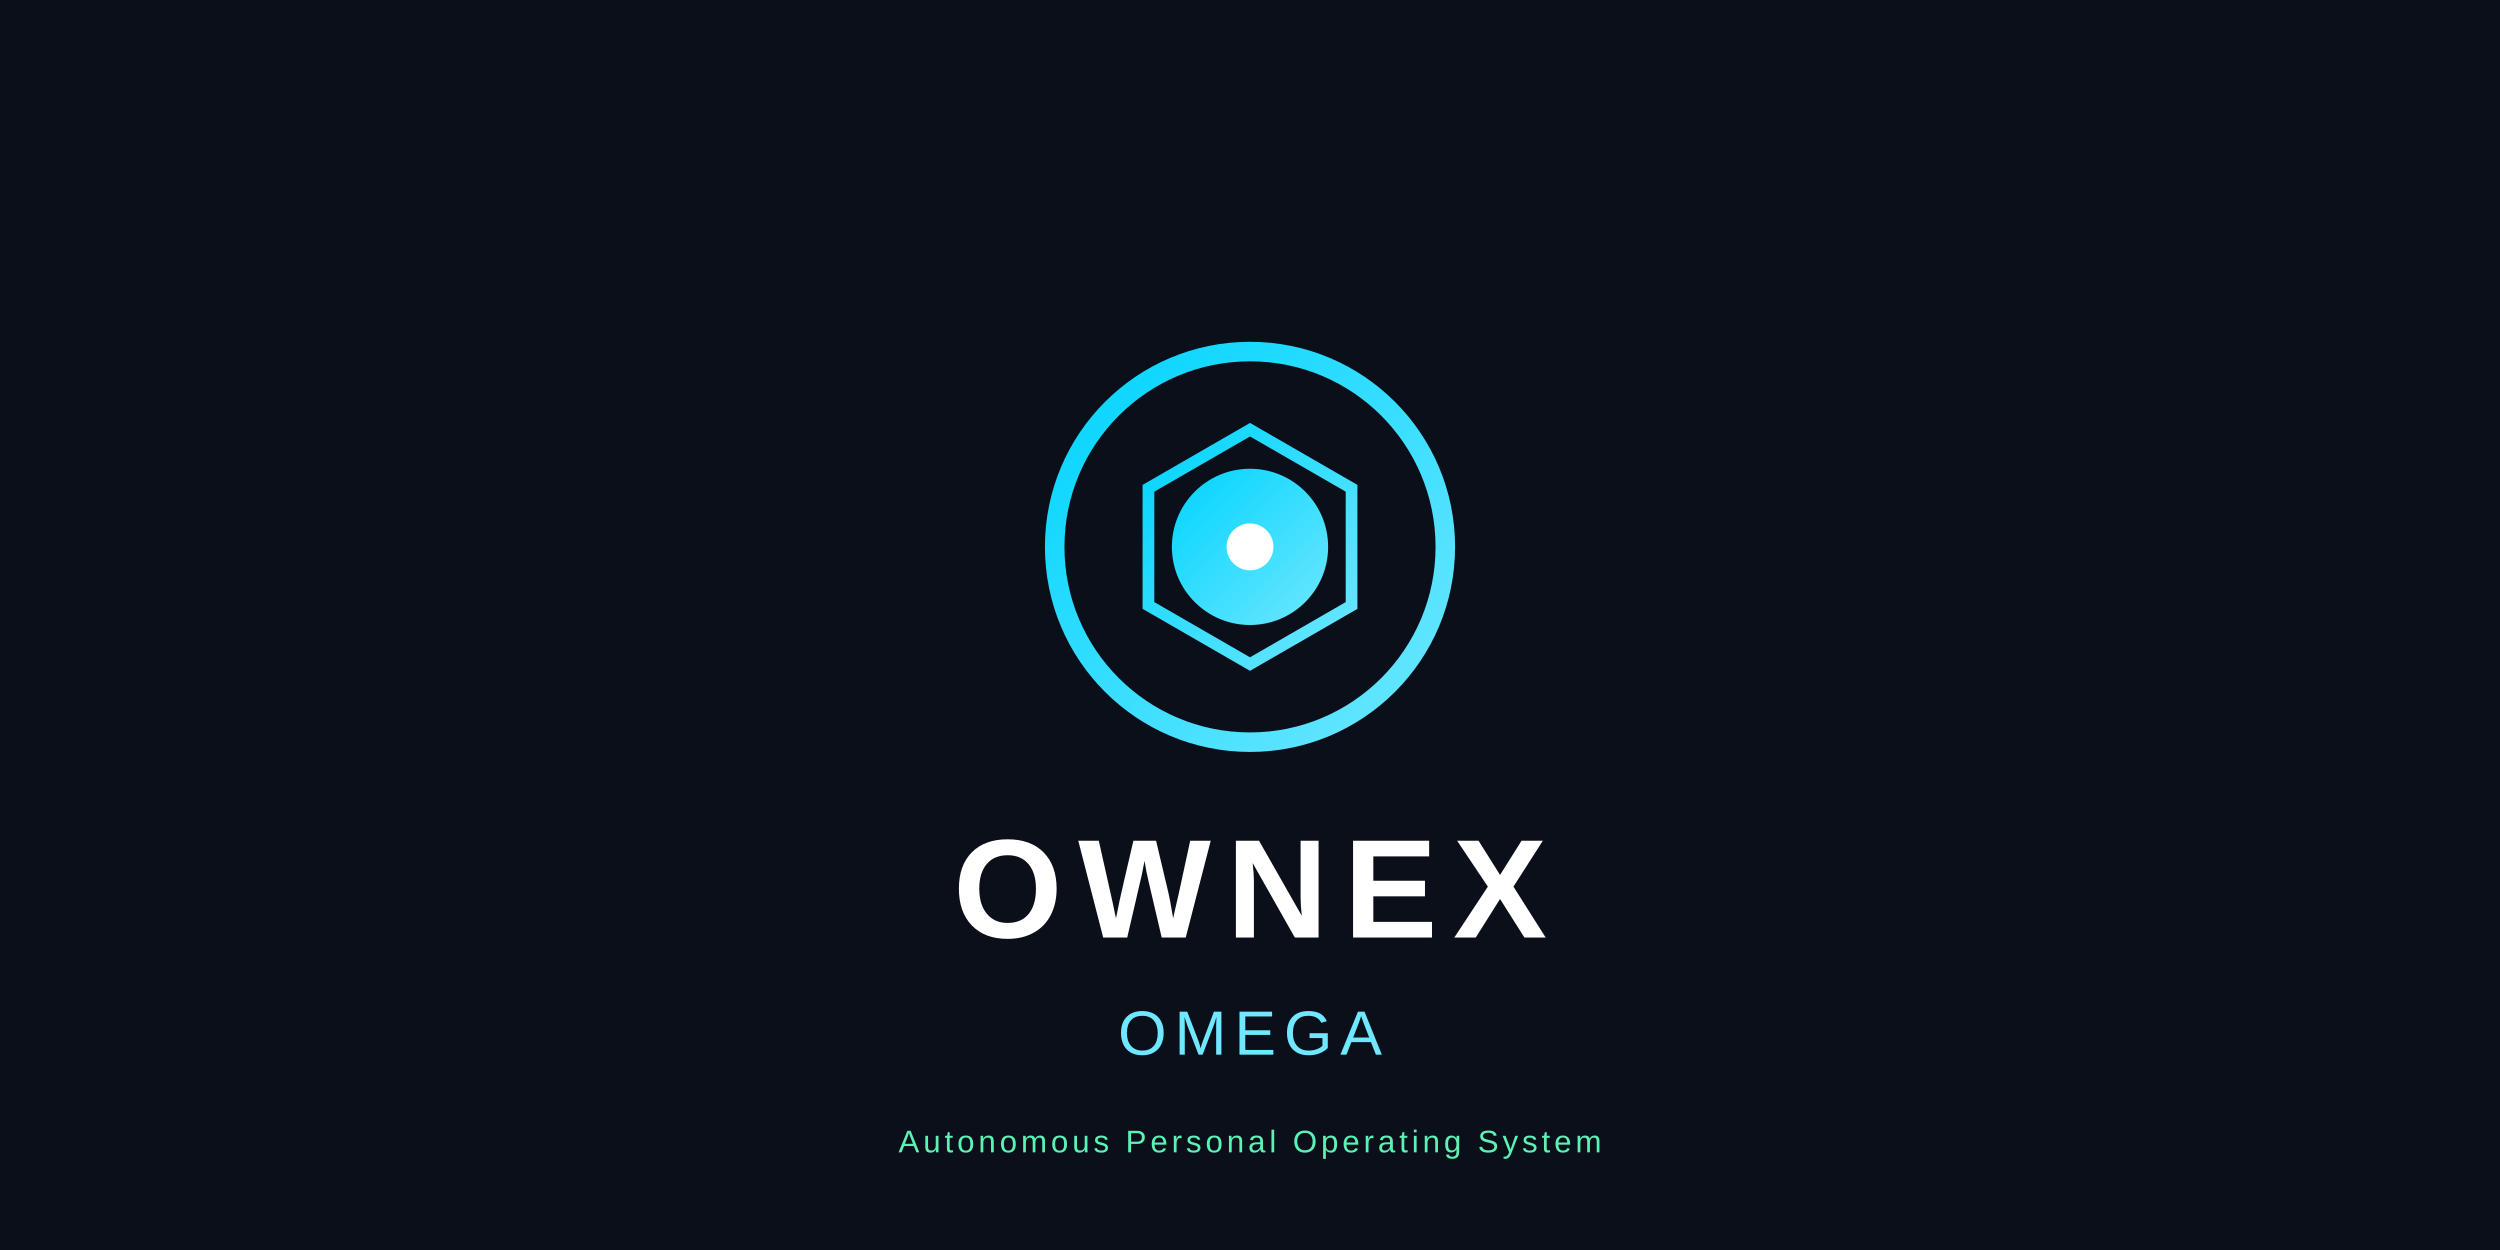
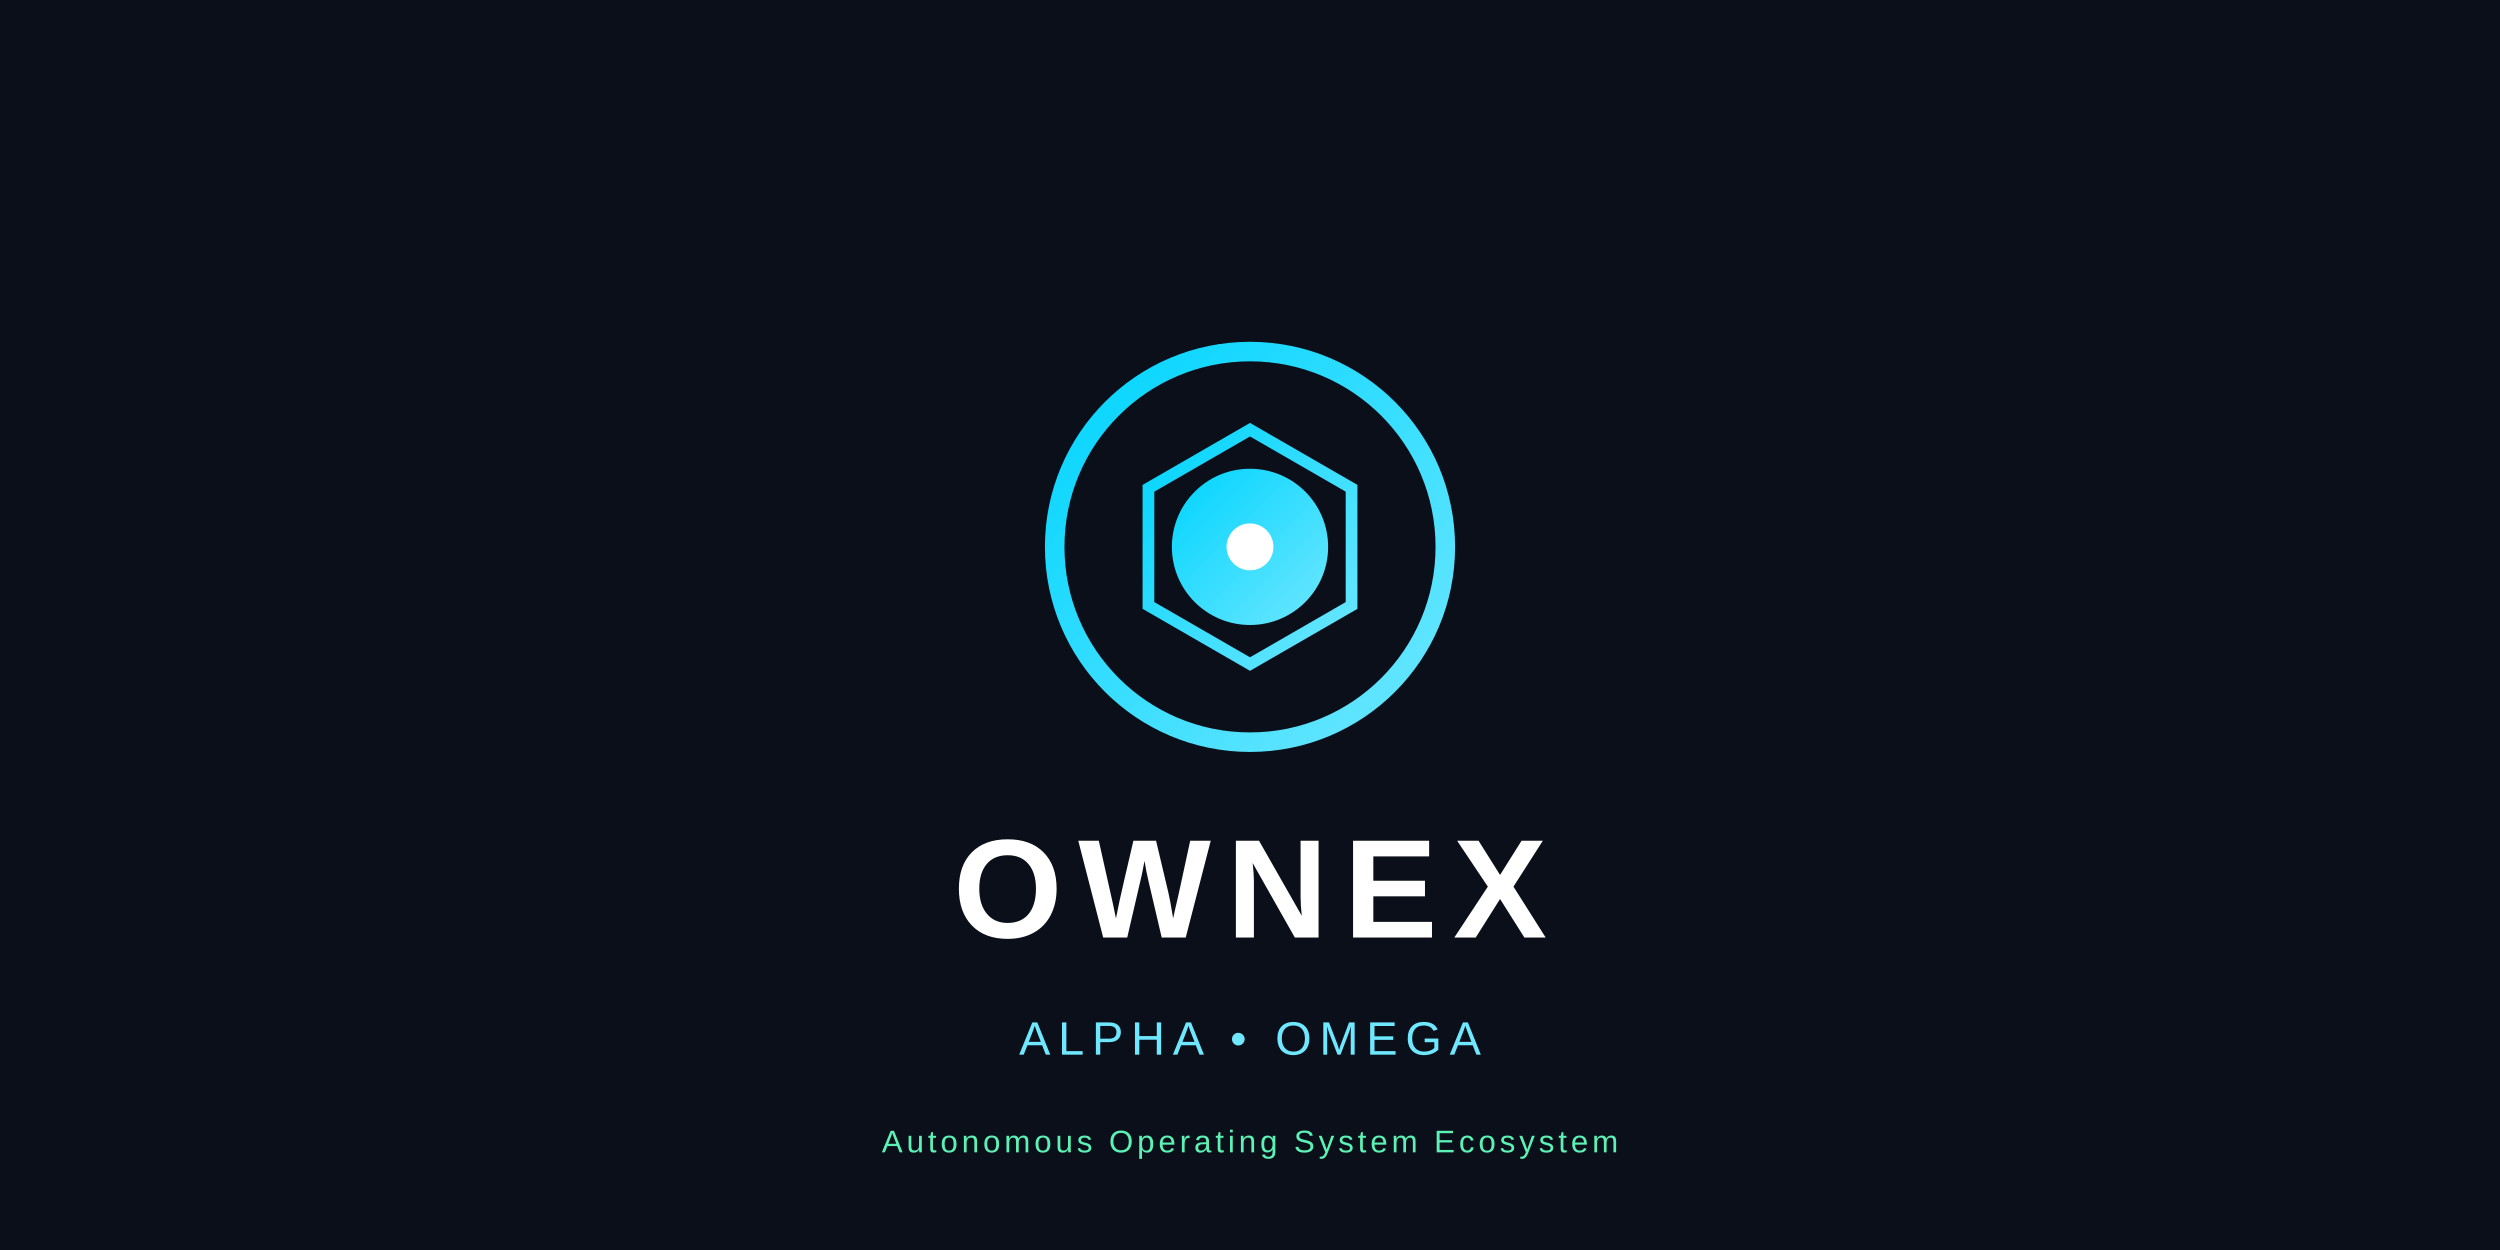
<svg xmlns="http://www.w3.org/2000/svg" viewBox="0 0 1280 640" width="1280" height="640">
  <defs>
    <linearGradient id="grad1" x1="0%" y1="0%" x2="100%" y2="100%">
      <stop offset="0%" style="stop-color:#00D4FF;stop-opacity:1" />
      <stop offset="100%" style="stop-color:#6EE7FF;stop-opacity:1" />
    </linearGradient>
  </defs>
  <rect width="1280" height="640" fill="#0B0F19" />
  <g transform="translate(640, 280)">
    <circle cx="0" cy="0" r="100" fill="none" stroke="url(#grad1)" stroke-width="10" />
    <polygon points="0,-60 52,-30 52,30 0,60 -52,30 -52,-30" fill="none" stroke="url(#grad1)" stroke-width="6" />
    <circle cx="0" cy="0" r="40" fill="url(#grad1)" />
    <circle cx="0" cy="0" r="12" fill="#ffffff" />
  </g>
  <text x="640" y="480" font-family="Arial, sans-serif" font-size="72" font-weight="bold" fill="#ffffff" text-anchor="middle" letter-spacing="8">OWNEX</text>
-   <text x="640" y="540" font-family="Arial, sans-serif" font-size="32" font-weight="normal" fill="#6EE7FF" text-anchor="middle" letter-spacing="4">OMEGA</text>
-   <text x="640" y="590" font-family="Arial, sans-serif" font-size="16" fill="#5CF2B5" text-anchor="middle" letter-spacing="2">Autonomous Personal Operating System</text>
+   <text x="640" y="540" font-family="Arial, sans-serif" font-size="24" font-weight="normal" fill="#6EE7FF" text-anchor="middle" letter-spacing="4">ALPHA • OMEGA</text>
+   <text x="640" y="590" font-family="Arial, sans-serif" font-size="16" fill="#5CF2B5" text-anchor="middle" letter-spacing="2">Autonomous Operating System Ecosystem</text>
</svg>
